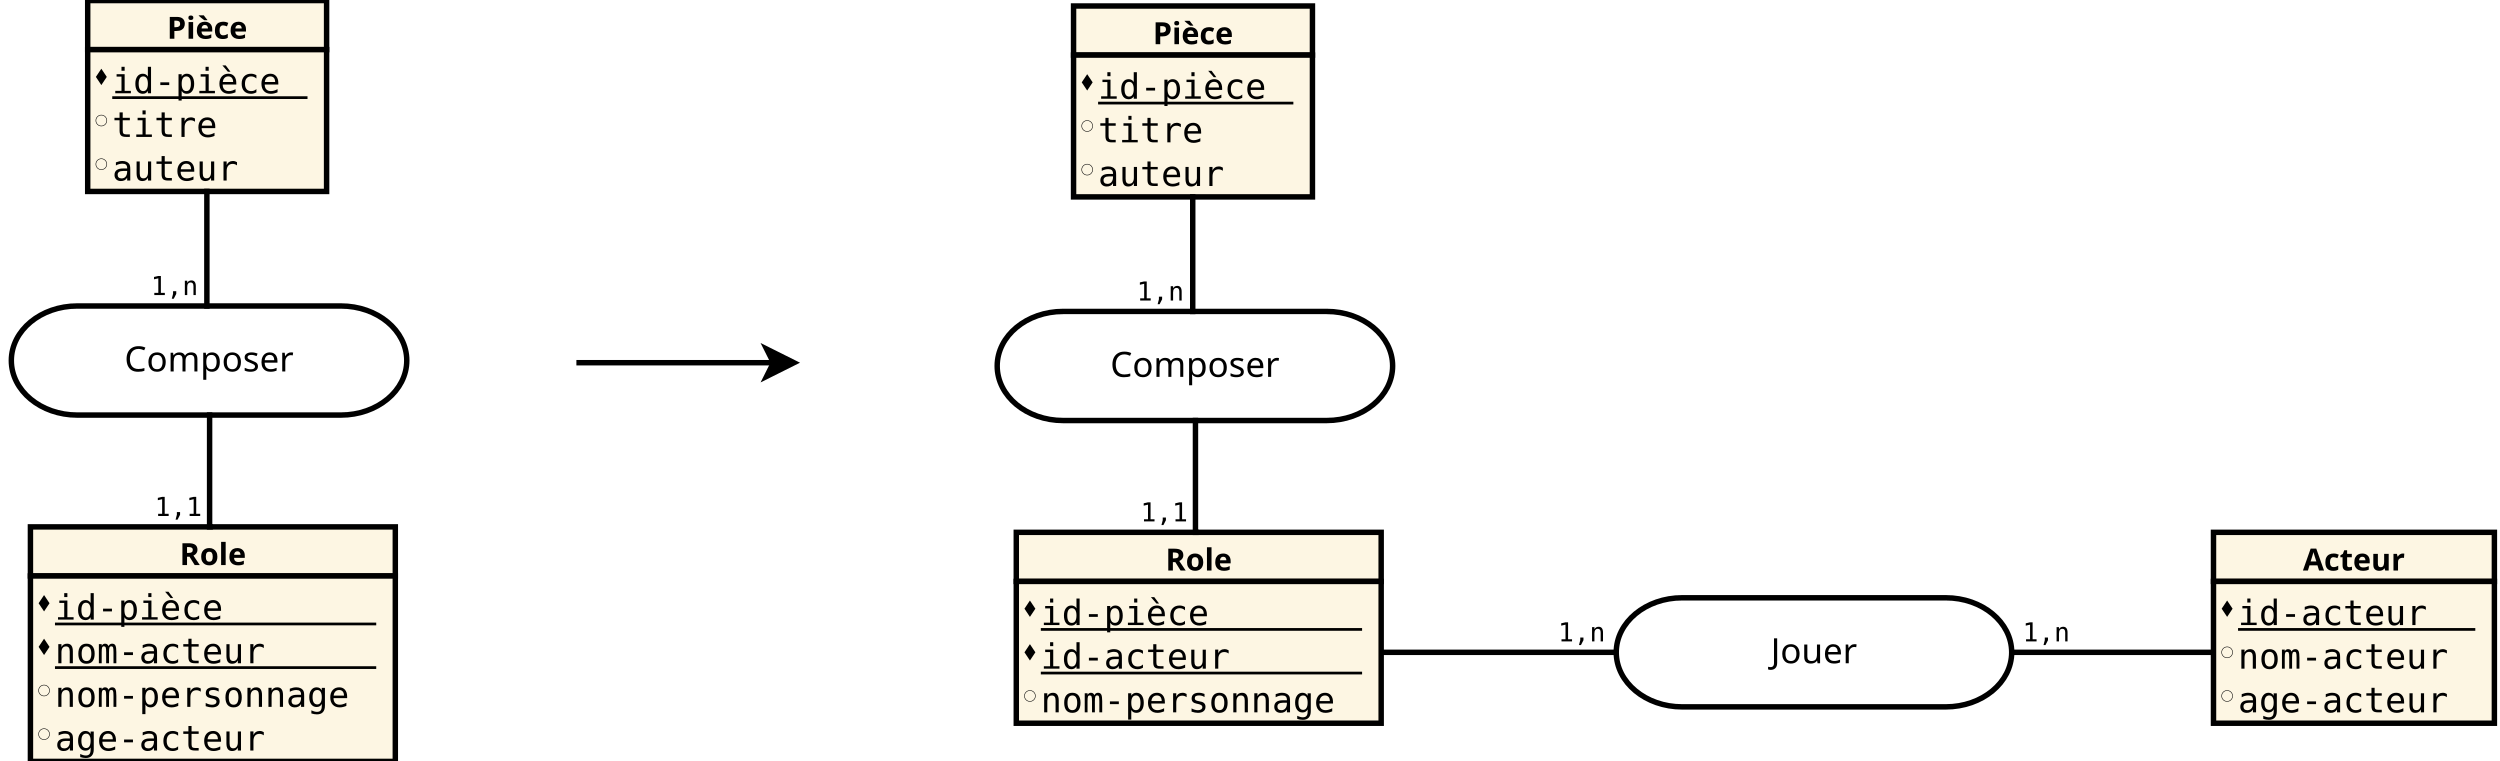
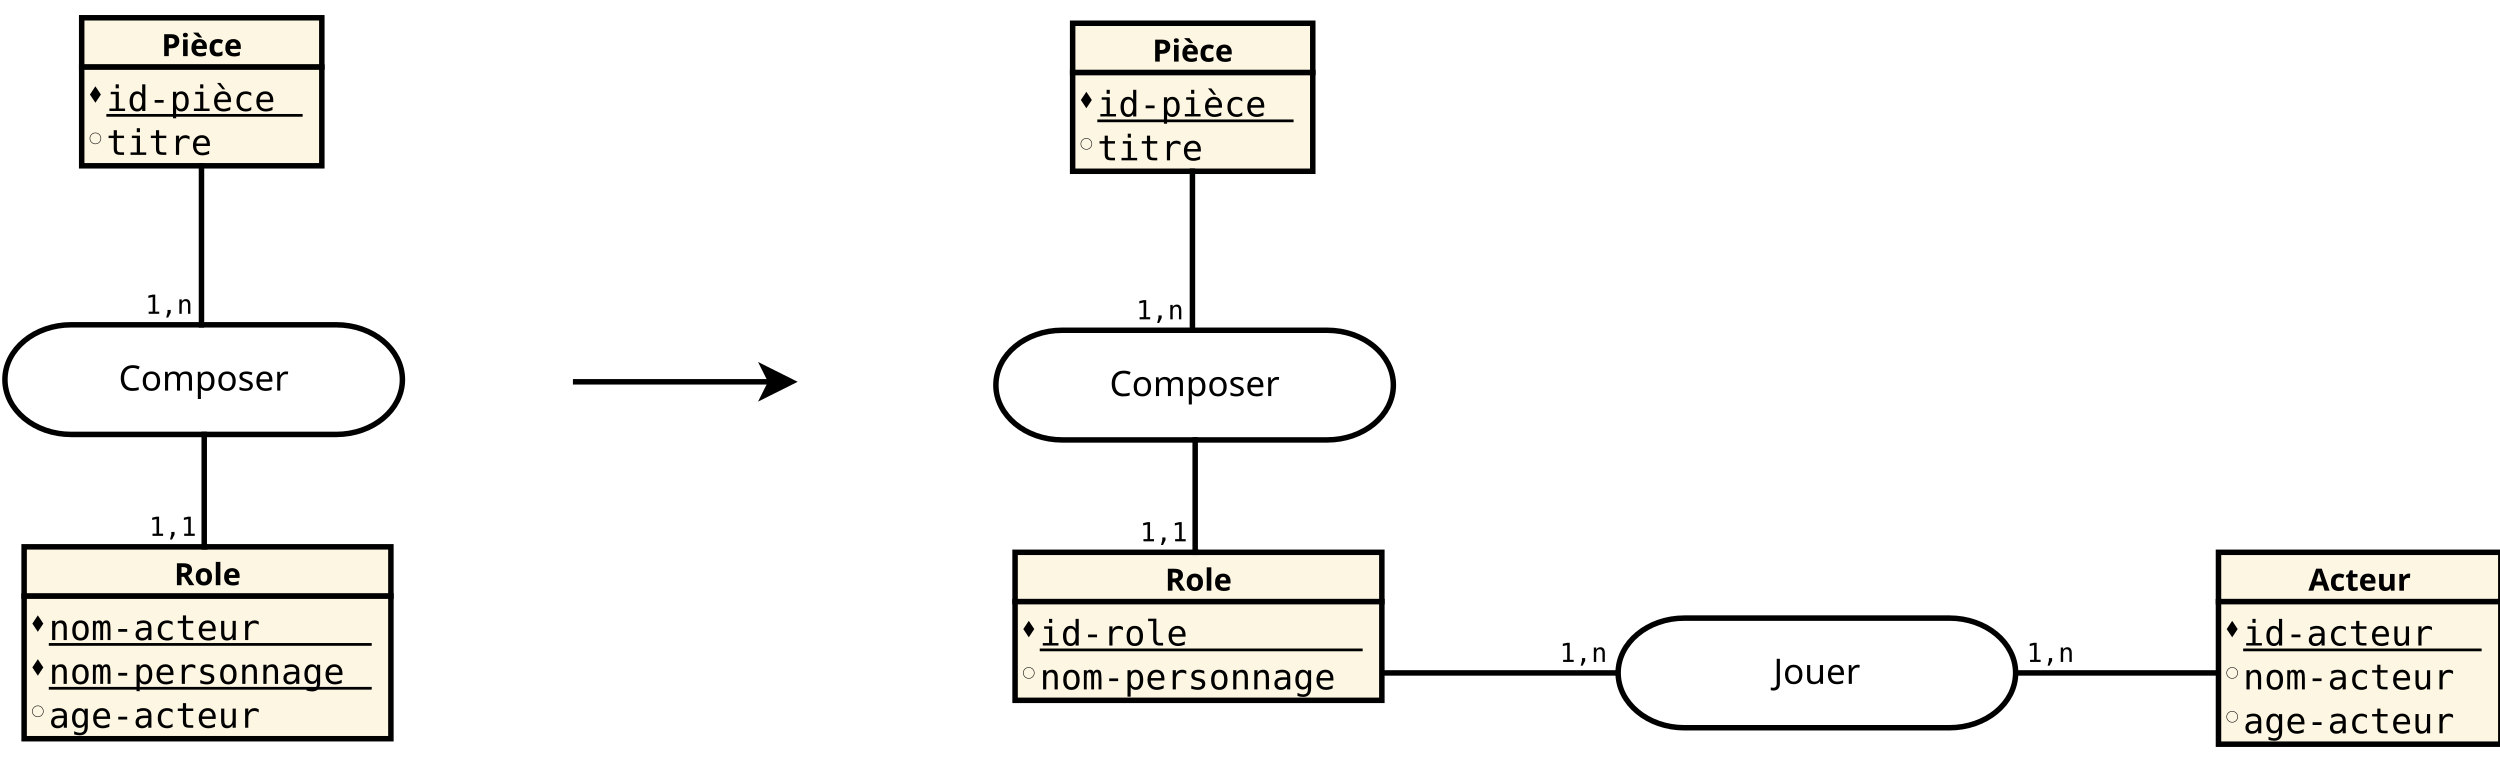
- <svg xmlns="http://www.w3.org/2000/svg" width="46cm" height="14cm" viewBox="132 146 912 279">
+ <svg xmlns="http://www.w3.org/2000/svg" width="46cm" height="14cm" viewBox="132 146 912 265">
  <g>
    <rect style="fill: #fdf6e3" x="161.8" y="146.2" width="87.6" height="18" />
    <rect style="fill: none; fill-opacity:0; stroke-width: 2; stroke: #000000" x="161.8" y="146.2" width="87.6" height="18" />
    <text font-size="11.2" style="fill: #000000;text-anchor:middle;font-family:sans-serif;font-style:normal;font-weight:700" x="205.6" y="160.2">Pièce</text>
-     <rect style="fill: #fdf6e3" x="161.8" y="164.2" width="87.6" height="52" />
-     <rect style="fill: none; fill-opacity:0; stroke-width: 2; stroke: #000000" x="161.8" y="164.2" width="87.6" height="52" />
+     <rect style="fill: #fdf6e3" x="161.8" y="164.2" width="87.6" height="36" />
+     <rect style="fill: none; fill-opacity:0; stroke-width: 2; stroke: #000000" x="161.8" y="164.2" width="87.6" height="36" />
    <polygon style="fill: #000000" points="164.8,174.2 166.8,177.2 168.8,174.2 166.8,171.2 " />
    <text font-size="12.8" style="fill: #000000;text-anchor:start;font-family:monospace;font-style:normal;font-weight:normal" x="170.8" y="180.2">id-pièce</text>
    <line style="fill: none; fill-opacity:0; stroke-width: 1; stroke: #000000" x1="170.8" y1="181.8" x2="242.4" y2="181.8" />
    <ellipse style="fill: none; fill-opacity:0; stroke-width: 0.2; stroke: #000000" cx="166.8" cy="190.2" rx="2" ry="2" />
    <text font-size="12.8" style="fill: #000000;text-anchor:start;font-family:monospace;font-style:normal;font-weight:normal" x="170.8" y="196.2">titre</text>
-     <ellipse style="fill: none; fill-opacity:0; stroke-width: 0.2; stroke: #000000" cx="166.8" cy="206.2" rx="2" ry="2" />
-     <text font-size="12.8" style="fill: #000000;text-anchor:start;font-family:monospace;font-style:normal;font-weight:normal" x="170.8" y="212.2">auteur</text>
  </g>
  <g>
    <line style="fill: none; fill-opacity:0; stroke-width: 2; stroke: #000000" x1="341" y1="279" x2="413.264" y2="279" />
    <polygon style="fill: #000000" points="420.764,279 410.764,284 413.264,279 410.764,274 " />
    <polygon style="fill: none; fill-opacity:0; stroke-width: 2; stroke: #000000" points="420.764,279 410.764,284 413.264,279 410.764,274 " />
  </g>
  <g>
    <rect style="fill: #fdf6e3" x="140.8" y="339.2" width="133.8" height="18" />
    <rect style="fill: none; fill-opacity:0; stroke-width: 2; stroke: #000000" x="140.8" y="339.2" width="133.8" height="18" />
    <text font-size="11.2" style="fill: #000000;text-anchor:middle;font-family:sans-serif;font-style:normal;font-weight:700" x="207.7" y="353.2">Role</text>
-     <rect style="fill: #fdf6e3" x="140.8" y="357.2" width="133.8" height="68" />
-     <rect style="fill: none; fill-opacity:0; stroke-width: 2; stroke: #000000" x="140.8" y="357.2" width="133.8" height="68" />
+     <rect style="fill: #fdf6e3" x="140.8" y="357.2" width="133.8" height="52" />
+     <rect style="fill: none; fill-opacity:0; stroke-width: 2; stroke: #000000" x="140.8" y="357.2" width="133.8" height="52" />
    <polygon style="fill: #000000" points="143.8,367.2 145.8,370.2 147.8,367.2 145.8,364.2 " />
-     <text font-size="12.8" style="fill: #000000;text-anchor:start;font-family:monospace;font-style:normal;font-weight:normal" x="149.8" y="373.2">id-pièce</text>
+     <text font-size="12.8" style="fill: #000000;text-anchor:start;font-family:monospace;font-style:normal;font-weight:normal" x="149.8" y="373.2">nom-acteur</text>
    <line style="fill: none; fill-opacity:0; stroke-width: 1; stroke: #000000" x1="149.8" y1="374.8" x2="267.6" y2="374.8" />
    <polygon style="fill: #000000" points="143.8,383.2 145.8,386.2 147.8,383.2 145.8,380.2 " />
-     <text font-size="12.8" style="fill: #000000;text-anchor:start;font-family:monospace;font-style:normal;font-weight:normal" x="149.8" y="389.2">nom-acteur</text>
+     <text font-size="12.8" style="fill: #000000;text-anchor:start;font-family:monospace;font-style:normal;font-weight:normal" x="149.8" y="389.2">nom-personnage</text>
    <line style="fill: none; fill-opacity:0; stroke-width: 1; stroke: #000000" x1="149.8" y1="390.8" x2="267.6" y2="390.8" />
    <ellipse style="fill: none; fill-opacity:0; stroke-width: 0.2; stroke: #000000" cx="145.8" cy="399.2" rx="2" ry="2" />
-     <text font-size="12.8" style="fill: #000000;text-anchor:start;font-family:monospace;font-style:normal;font-weight:normal" x="149.8" y="405.2">nom-personnage</text>
-     <ellipse style="fill: none; fill-opacity:0; stroke-width: 0.2; stroke: #000000" cx="145.8" cy="415.2" rx="2" ry="2" />
-     <text font-size="12.8" style="fill: #000000;text-anchor:start;font-family:monospace;font-style:normal;font-weight:normal" x="149.8" y="421.2">age-acteur</text>
+     <text font-size="12.8" style="fill: #000000;text-anchor:start;font-family:monospace;font-style:normal;font-weight:normal" x="149.8" y="405.2">age-acteur</text>
  </g>
  <g>
    <path style="fill: none; fill-opacity:0; stroke-width: 2; stroke: #000000" d="M 157.967 258.2 L 254.633,258.2 C 267.98,258.2 278.8,267.154 278.8,278.2 C 278.8,289.246 267.98,298.2 254.633,298.2 L 157.967,298.2 C 144.62,298.2 133.8,289.246 133.8,278.2 C 133.8,267.154 144.62,258.2 157.967,258.2" />
    <text font-size="12.8" style="fill: #000000;text-anchor:middle;font-family:sans-serif;font-style:normal;font-weight:normal" x="206.3" y="282.2">
      <tspan x="206.3" y="282.2">Composer</tspan>
    </text>
  </g>
  <g>
-     <polyline style="fill: none; fill-opacity:0; stroke-width: 2; stroke: #000000" points="205.6,216.2 205.5,216.2 205.5,258.2 206.3,258.2 " />
+     <polyline style="fill: none; fill-opacity:0; stroke-width: 2; stroke: #000000" points="205.6,200.2 205.5,200.2 205.5,258.2 206.3,258.2 " />
    <text font-size="9.6" style="fill: #000000;text-anchor:end;font-family:monospace;font-style:normal;font-weight:normal" x="202.3" y="254.2">1,n</text>
  </g>
  <g>
    <polyline style="fill: none; fill-opacity:0; stroke-width: 2; stroke: #000000" points="206.3,298.2 206.5,298.2 206.5,339.2 207.7,339.2 " />
    <text font-size="9.6" style="fill: #000000;text-anchor:end;font-family:monospace;font-style:normal;font-weight:normal" x="203.7" y="335.2">1,1</text>
  </g>
  <g>
    <rect style="fill: #fdf6e3" x="523.3" y="148.2" width="87.6" height="18" />
    <rect style="fill: none; fill-opacity:0; stroke-width: 2; stroke: #000000" x="523.3" y="148.2" width="87.6" height="18" />
    <text font-size="11.2" style="fill: #000000;text-anchor:middle;font-family:sans-serif;font-style:normal;font-weight:700" x="567.1" y="162.2">Pièce</text>
-     <rect style="fill: #fdf6e3" x="523.3" y="166.2" width="87.6" height="52" />
-     <rect style="fill: none; fill-opacity:0; stroke-width: 2; stroke: #000000" x="523.3" y="166.2" width="87.6" height="52" />
+     <rect style="fill: #fdf6e3" x="523.3" y="166.2" width="87.6" height="36" />
+     <rect style="fill: none; fill-opacity:0; stroke-width: 2; stroke: #000000" x="523.3" y="166.2" width="87.6" height="36" />
    <polygon style="fill: #000000" points="526.3,176.2 528.3,179.2 530.3,176.2 528.3,173.2 " />
    <text font-size="12.8" style="fill: #000000;text-anchor:start;font-family:monospace;font-style:normal;font-weight:normal" x="532.3" y="182.2">id-pièce</text>
    <line style="fill: none; fill-opacity:0; stroke-width: 1; stroke: #000000" x1="532.3" y1="183.8" x2="603.9" y2="183.8" />
    <ellipse style="fill: none; fill-opacity:0; stroke-width: 0.2; stroke: #000000" cx="528.3" cy="192.2" rx="2" ry="2" />
    <text font-size="12.8" style="fill: #000000;text-anchor:start;font-family:monospace;font-style:normal;font-weight:normal" x="532.3" y="198.2">titre</text>
-     <ellipse style="fill: none; fill-opacity:0; stroke-width: 0.2; stroke: #000000" cx="528.3" cy="208.2" rx="2" ry="2" />
-     <text font-size="12.8" style="fill: #000000;text-anchor:start;font-family:monospace;font-style:normal;font-weight:normal" x="532.3" y="214.2">auteur</text>
  </g>
  <g>
    <rect style="fill: #fdf6e3" x="502.3" y="341.2" width="133.8" height="18" />
    <rect style="fill: none; fill-opacity:0; stroke-width: 2; stroke: #000000" x="502.3" y="341.2" width="133.8" height="18" />
    <text font-size="11.2" style="fill: #000000;text-anchor:middle;font-family:sans-serif;font-style:normal;font-weight:700" x="569.2" y="355.2">Role</text>
-     <rect style="fill: #fdf6e3" x="502.3" y="359.2" width="133.8" height="52" />
-     <rect style="fill: none; fill-opacity:0; stroke-width: 2; stroke: #000000" x="502.3" y="359.2" width="133.8" height="52" />
+     <rect style="fill: #fdf6e3" x="502.3" y="359.2" width="133.8" height="36" />
+     <rect style="fill: none; fill-opacity:0; stroke-width: 2; stroke: #000000" x="502.3" y="359.2" width="133.8" height="36" />
    <polygon style="fill: #000000" points="505.3,369.2 507.3,372.2 509.3,369.2 507.3,366.2 " />
-     <text font-size="12.8" style="fill: #000000;text-anchor:start;font-family:monospace;font-style:normal;font-weight:normal" x="511.3" y="375.2">id-pièce</text>
+     <text font-size="12.8" style="fill: #000000;text-anchor:start;font-family:monospace;font-style:normal;font-weight:normal" x="511.3" y="375.2">id-role</text>
    <line style="fill: none; fill-opacity:0; stroke-width: 1; stroke: #000000" x1="511.3" y1="376.8" x2="629.1" y2="376.8" />
-     <polygon style="fill: #000000" points="505.3,385.2 507.3,388.2 509.3,385.2 507.3,382.2 " />
-     <text font-size="12.8" style="fill: #000000;text-anchor:start;font-family:monospace;font-style:normal;font-weight:normal" x="511.3" y="391.2">id-acteur</text>
-     <line style="fill: none; fill-opacity:0; stroke-width: 1; stroke: #000000" x1="511.3" y1="392.8" x2="629.1" y2="392.8" />
-     <ellipse style="fill: none; fill-opacity:0; stroke-width: 0.2; stroke: #000000" cx="507.3" cy="401.2" rx="2" ry="2" />
-     <text font-size="12.8" style="fill: #000000;text-anchor:start;font-family:monospace;font-style:normal;font-weight:normal" x="511.3" y="407.2">nom-personnage</text>
+     <ellipse style="fill: none; fill-opacity:0; stroke-width: 0.2; stroke: #000000" cx="507.3" cy="385.2" rx="2" ry="2" />
+     <text font-size="12.8" style="fill: #000000;text-anchor:start;font-family:monospace;font-style:normal;font-weight:normal" x="511.3" y="391.2">nom-personnage</text>
  </g>
  <g>
    <path style="fill: none; fill-opacity:0; stroke-width: 2; stroke: #000000" d="M 519.467 260.2 L 616.133,260.2 C 629.48,260.2 640.3,269.154 640.3,280.2 C 640.3,291.246 629.48,300.2 616.133,300.2 L 519.467,300.2 C 506.12,300.2 495.3,291.246 495.3,280.2 C 495.3,269.154 506.12,260.2 519.467,260.2" />
    <text font-size="12.8" style="fill: #000000;text-anchor:middle;font-family:sans-serif;font-style:normal;font-weight:normal" x="567.8" y="284.2">
      <tspan x="567.8" y="284.2">Composer</tspan>
    </text>
  </g>
  <g>
-     <polyline style="fill: none; fill-opacity:0; stroke-width: 2; stroke: #000000" points="567.1,218.2 567,218.2 567,260.2 567.8,260.2 " />
+     <polyline style="fill: none; fill-opacity:0; stroke-width: 2; stroke: #000000" points="567.1,202.2 567,202.2 567,260.2 567.8,260.2 " />
    <text font-size="9.6" style="fill: #000000;text-anchor:end;font-family:monospace;font-style:normal;font-weight:normal" x="563.8" y="256.2">1,n</text>
  </g>
  <g>
    <polyline style="fill: none; fill-opacity:0; stroke-width: 2; stroke: #000000" points="567.8,300.2 568,300.2 568,341.2 569.2,341.2 " />
    <text font-size="9.6" style="fill: #000000;text-anchor:end;font-family:monospace;font-style:normal;font-weight:normal" x="565.2" y="337.2">1,1</text>
  </g>
  <g>
    <path style="fill: none; fill-opacity:0; stroke-width: 2; stroke: #000000" d="M 746.467 365.2 L 843.133,365.2 C 856.48,365.2 867.3,374.154 867.3,385.2 C 867.3,396.246 856.48,405.2 843.133,405.2 L 746.467,405.2 C 733.12,405.2 722.3,396.246 722.3,385.2 C 722.3,374.154 733.12,365.2 746.467,365.2" />
    <text font-size="12.8" style="fill: #000000;text-anchor:middle;font-family:sans-serif;font-style:normal;font-weight:normal" x="794.8" y="389.2">
      <tspan x="794.8" y="389.2">Jouer</tspan>
    </text>
  </g>
  <g>
    <polyline style="fill: none; fill-opacity:0; stroke-width: 2; stroke: #000000" points="636.1,385.2 700,385.2 700,385.2 722.3,385.2 " />
    <text font-size="9.6" style="fill: #000000;text-anchor:end;font-family:monospace;font-style:normal;font-weight:normal" x="718.3" y="381.2">1,n</text>
  </g>
  <g>
    <rect style="fill: #fdf6e3" x="941.3" y="341.2" width="103" height="18" />
    <rect style="fill: none; fill-opacity:0; stroke-width: 2; stroke: #000000" x="941.3" y="341.2" width="103" height="18" />
    <text font-size="11.2" style="fill: #000000;text-anchor:middle;font-family:sans-serif;font-style:normal;font-weight:700" x="992.8" y="355.2">Acteur</text>
    <rect style="fill: #fdf6e3" x="941.3" y="359.2" width="103" height="52" />
    <rect style="fill: none; fill-opacity:0; stroke-width: 2; stroke: #000000" x="941.3" y="359.2" width="103" height="52" />
    <polygon style="fill: #000000" points="944.3,369.2 946.3,372.2 948.3,369.2 946.3,366.2 " />
    <text font-size="12.8" style="fill: #000000;text-anchor:start;font-family:monospace;font-style:normal;font-weight:normal" x="950.3" y="375.2">id-acteur</text>
    <line style="fill: none; fill-opacity:0; stroke-width: 1; stroke: #000000" x1="950.3" y1="376.8" x2="1037.3" y2="376.8" />
    <ellipse style="fill: none; fill-opacity:0; stroke-width: 0.2; stroke: #000000" cx="946.3" cy="385.2" rx="2" ry="2" />
    <text font-size="12.8" style="fill: #000000;text-anchor:start;font-family:monospace;font-style:normal;font-weight:normal" x="950.3" y="391.2">nom-acteur</text>
    <ellipse style="fill: none; fill-opacity:0; stroke-width: 0.2; stroke: #000000" cx="946.3" cy="401.2" rx="2" ry="2" />
    <text font-size="12.8" style="fill: #000000;text-anchor:start;font-family:monospace;font-style:normal;font-weight:normal" x="950.3" y="407.2">age-acteur</text>
  </g>
  <g>
    <polyline style="fill: none; fill-opacity:0; stroke-width: 2; stroke: #000000" points="941.3,385.2 933.2,385.2 933.2,385.2 867.3,385.2 " />
    <text font-size="9.6" style="fill: #000000;text-anchor:start;font-family:monospace;font-style:normal;font-weight:normal" x="871.3" y="381.2">1,n</text>
  </g>
</svg>
